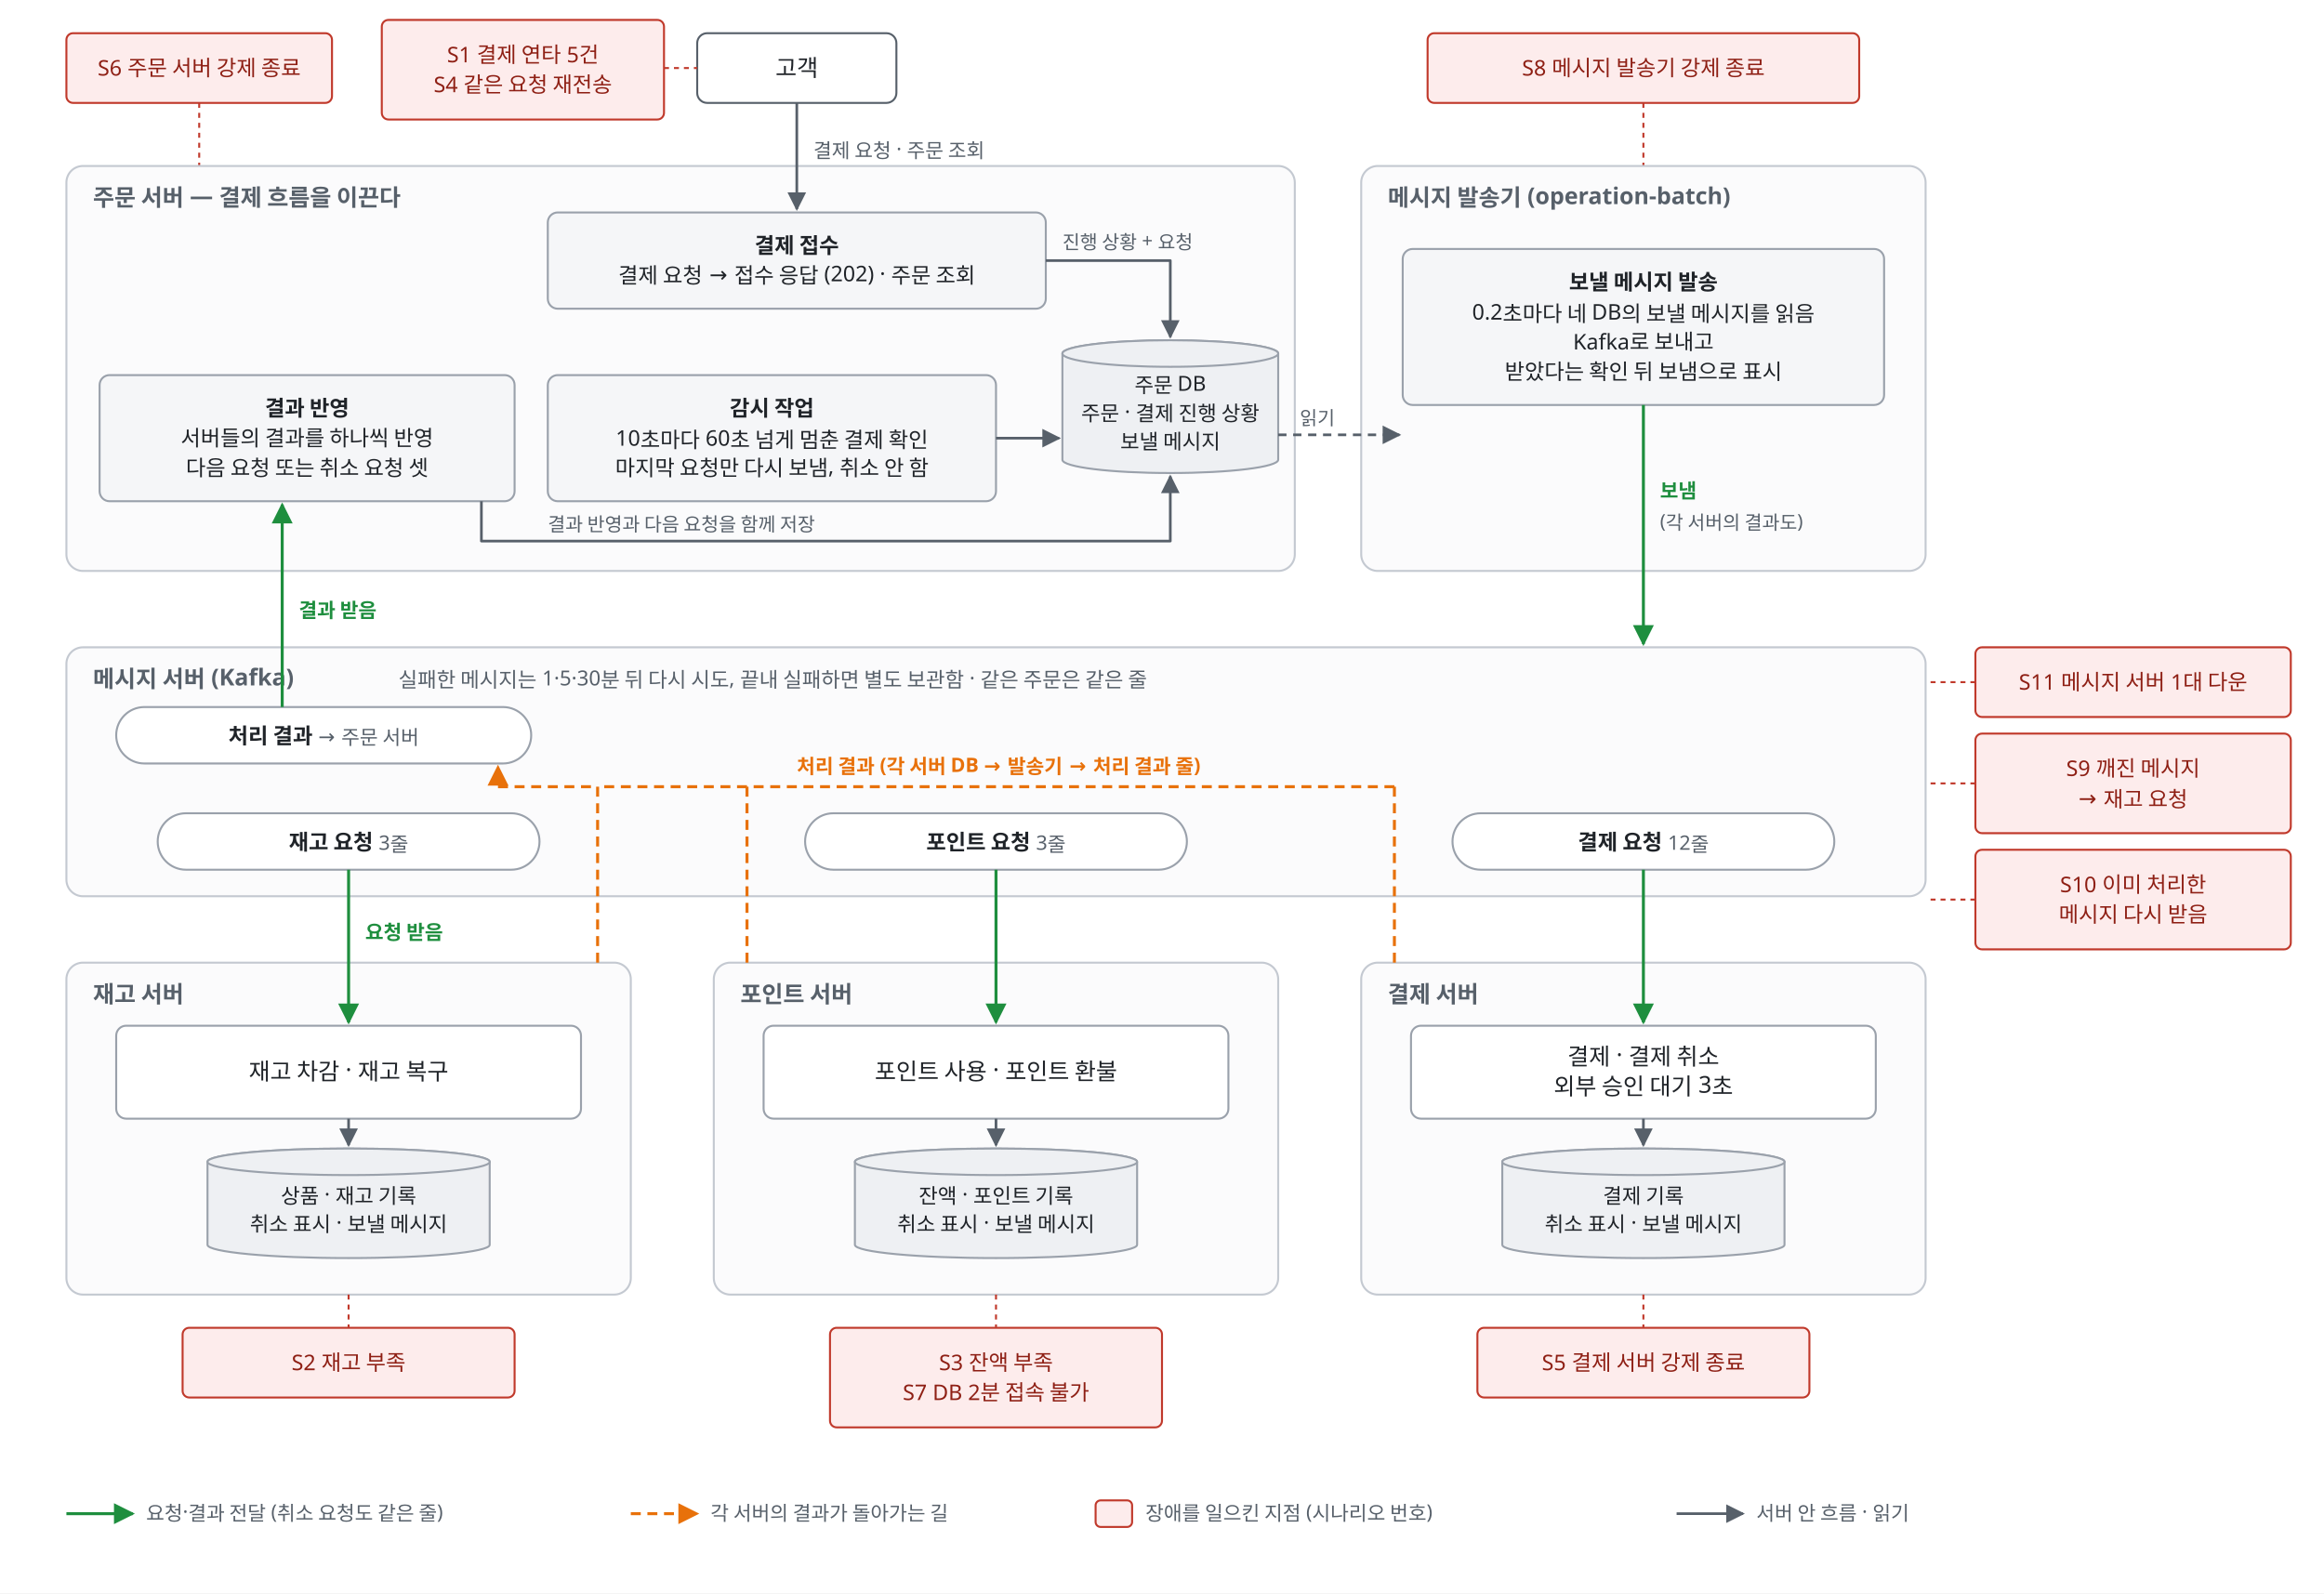
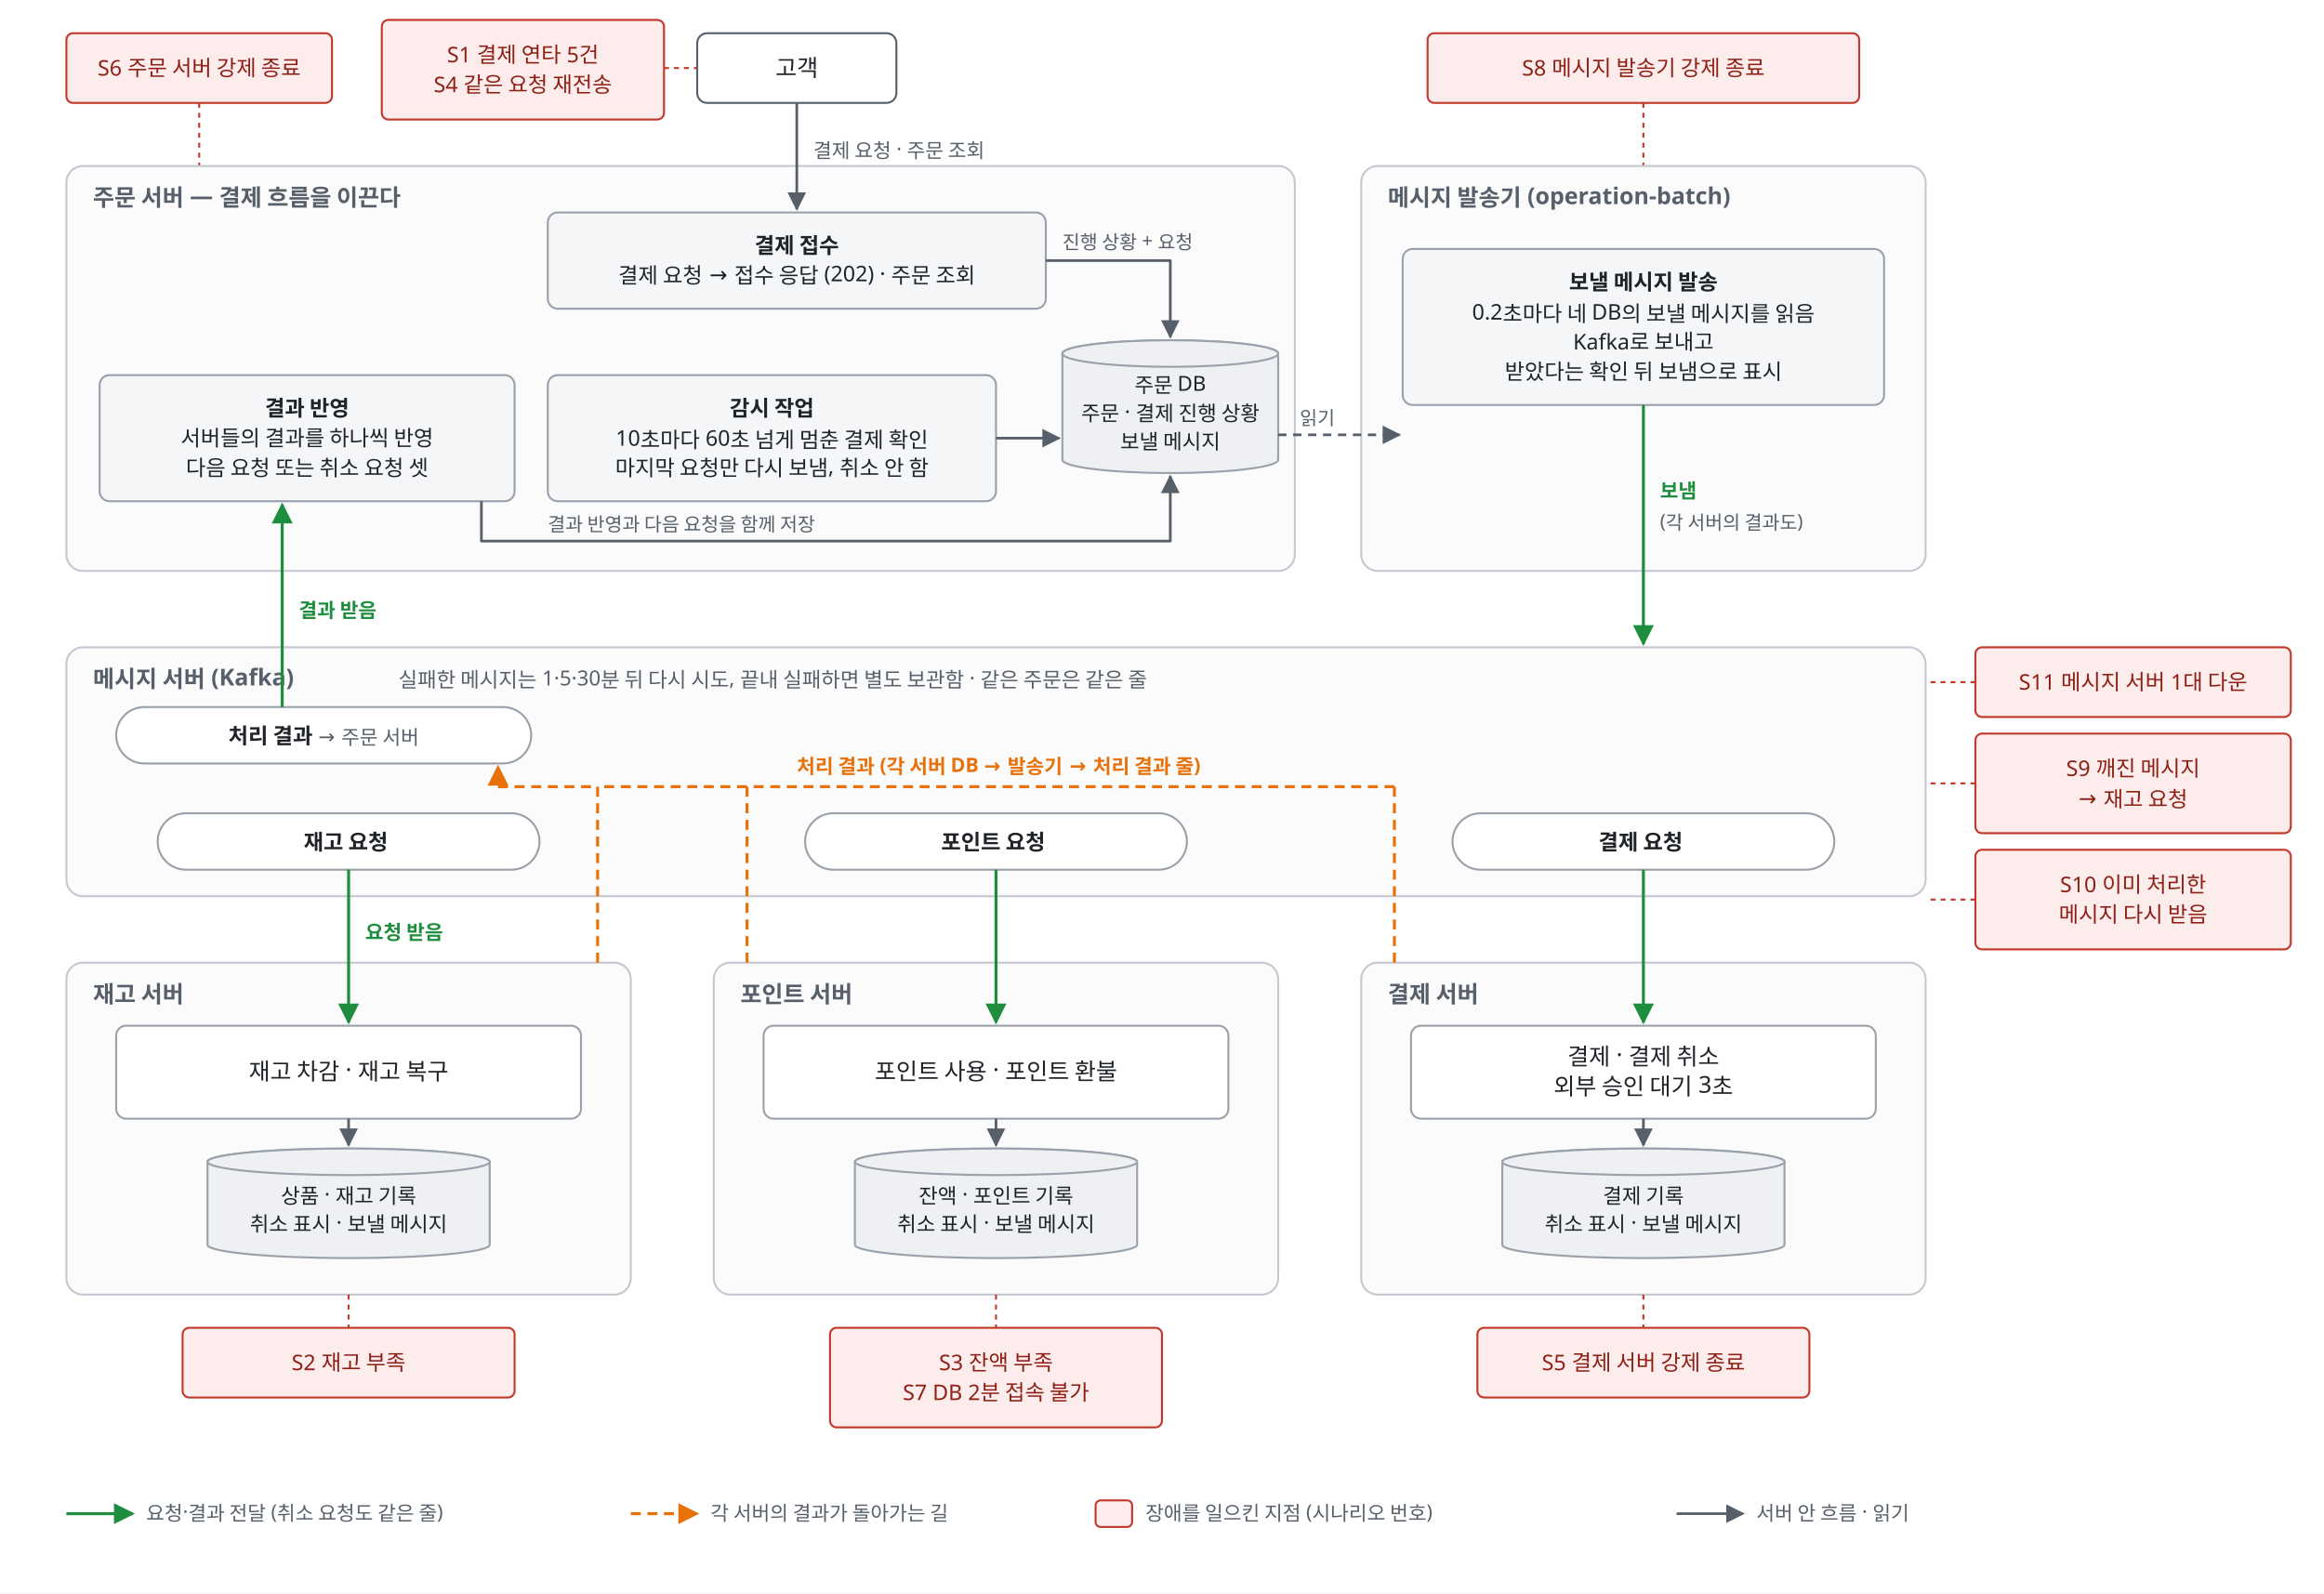
<svg xmlns="http://www.w3.org/2000/svg" viewBox="0 0 1400 960" width="1400" height="960" font-family="&quot;Apple SD Gothic Neo&quot;,&quot;Noto Sans KR&quot;,&quot;Malgun Gothic&quot;,sans-serif">
  <defs>
    <marker id="a-gray" viewBox="0 0 10 10" refX="9" refY="5" markerWidth="7" markerHeight="7" orient="auto-start-reverse">
      <path d="M0,0 L10,5 L0,10 z" fill="#57606a" />
    </marker>
    <marker id="a-g" viewBox="0 0 10 10" refX="9" refY="5" markerWidth="7" markerHeight="7" orient="auto-start-reverse">
      <path d="M0,0 L10,5 L0,10 z" fill="#1e8e3e" />
    </marker>
    <marker id="a-o" viewBox="0 0 10 10" refX="9" refY="5" markerWidth="7" markerHeight="7" orient="auto-start-reverse">
      <path d="M0,0 L10,5 L0,10 z" fill="#e8710a" />
    </marker>
  </defs>
  <rect width="1400" height="960" fill="#ffffff" />
  <rect x="420" y="20" width="120" height="42" rx="6" fill="#ffffff" stroke="#57606a" stroke-width="1.2" />
  <text x="480" y="45.9" text-anchor="middle" font-size="14" font-weight="400" fill="#1f2328">고객</text>
  <rect x="230" y="12" width="170" height="60" rx="4" fill="#fdecec" stroke="#c0392b" stroke-width="1.2" />
  <text x="315.0" y="37.55" text-anchor="middle" font-size="13" font-weight="400" fill="#8e1f14">S1 결제 연타 5건</text>
  <text x="315.0" y="55.55" text-anchor="middle" font-size="13" font-weight="400" fill="#8e1f14">S4 같은 요청 재전송</text>
  <path d="M400,41 L420,41" fill="none" stroke="#c0392b" stroke-width="1.2" stroke-linejoin="round" stroke-dasharray="3 3" />
  <rect x="40" y="20" width="160" height="42" rx="4" fill="#fdecec" stroke="#c0392b" stroke-width="1.2" />
  <text x="120.0" y="45.55" text-anchor="middle" font-size="13" font-weight="400" fill="#8e1f14">S6 주문 서버 강제 종료</text>
  <path d="M120,62 L120,100" fill="none" stroke="#c0392b" stroke-width="1.2" stroke-linejoin="round" stroke-dasharray="3 3" />
  <rect x="860" y="20" width="260" height="42" rx="4" fill="#fdecec" stroke="#c0392b" stroke-width="1.2" />
  <text x="990.0" y="45.55" text-anchor="middle" font-size="13" font-weight="400" fill="#8e1f14">S8 메시지 발송기 강제 종료</text>
  <path d="M990,62 L990,100" fill="none" stroke="#c0392b" stroke-width="1.2" stroke-linejoin="round" stroke-dasharray="3 3" />
  <rect x="40" y="100" width="740" height="244" rx="10" fill="#fbfbfc" stroke="#c4c9d1" stroke-width="1.2" />
  <text x="56" y="124" text-anchor="start" font-size="14" font-weight="600" fill="#57606a">주문 서버 — 결제 흐름을 이끈다</text>
  <rect x="330" y="128" width="300" height="58" rx="6" fill="#f5f6f8" stroke="#9aa1ab" stroke-width="1.2" />
  <text x="480.0" y="152.55" text-anchor="middle" font-size="13" font-weight="600" fill="#1f2328">결제 접수</text>
  <text x="480.0" y="170.55" text-anchor="middle" font-size="13" font-weight="400" fill="#1f2328">결제 요청 → 접수 응답 (202) · 주문 조회</text>
  <path d="M480,62 L480,126" fill="none" stroke="#57606a" stroke-width="1.6" stroke-linejoin="round" marker-end="url(#a-gray)" />
  <text x="490" y="95" text-anchor="start" font-size="12" font-weight="400" fill="#57606a">결제 요청 · 주문 조회</text>
  <rect x="60" y="226" width="250" height="76" rx="6" fill="#f5f6f8" stroke="#9aa1ab" stroke-width="1.2" />
  <text x="185.0" y="250.55" text-anchor="middle" font-size="13" font-weight="600" fill="#1f2328">결과 반영</text>
  <text x="185.0" y="268.55" text-anchor="middle" font-size="13" font-weight="400" fill="#1f2328">서버들의 결과를 하나씩 반영</text>
  <text x="185.0" y="286.55" text-anchor="middle" font-size="13" font-weight="400" fill="#1f2328">다음 요청 또는 취소 요청 셋</text>
  <rect x="330" y="226" width="270" height="76" rx="6" fill="#f5f6f8" stroke="#9aa1ab" stroke-width="1.2" />
  <text x="465.0" y="250.55" text-anchor="middle" font-size="13" font-weight="600" fill="#1f2328">감시 작업</text>
  <text x="465.0" y="268.55" text-anchor="middle" font-size="13" font-weight="400" fill="#1f2328">10초마다 60초 넘게 멈춘 결제 확인</text>
  <text x="465.0" y="286.55" text-anchor="middle" font-size="13" font-weight="400" fill="#1f2328">마지막 요청만 다시 보냄, 취소 안 함</text>
  <path d="M640.0,213 a65.0,8 0 0,1 130,0 v64 a65.0,8 0 0,1 -130,0 z" fill="#eef0f3" stroke="#9aa1ab" stroke-width="1.2" />
  <ellipse cx="705" cy="213" rx="65.0" ry="8" fill="#eef0f3" stroke="#9aa1ab" stroke-width="1.2" />
  <text x="705" y="236.5" text-anchor="middle" font-size="12.5" fill="#1f2328">주문 DB</text>
  <text x="705" y="253.5" text-anchor="middle" font-size="12.5" fill="#1f2328">주문 · 결제 진행 상황</text>
  <text x="705" y="270.5" text-anchor="middle" font-size="12.5" fill="#1f2328">보낼 메시지</text>
  <path d="M630,157 L705,157 L705,203" fill="none" stroke="#57606a" stroke-width="1.6" stroke-linejoin="round" marker-end="url(#a-gray)" />
  <text x="640" y="150" text-anchor="start" font-size="11.5" font-weight="400" fill="#57606a">진행 상황 + 요청</text>
  <path d="M600,264 L638,264" fill="none" stroke="#57606a" stroke-width="1.6" stroke-linejoin="round" marker-end="url(#a-gray)" />
  <path d="M290,302 L290,326 L705,326 L705,287" fill="none" stroke="#57606a" stroke-width="1.6" stroke-linejoin="round" marker-end="url(#a-gray)" />
  <text x="330" y="320" text-anchor="start" font-size="11.5" font-weight="400" fill="#57606a">결과 반영과 다음 요청을 함께 저장</text>
  <rect x="820" y="100" width="340" height="244" rx="10" fill="#fbfbfc" stroke="#c4c9d1" stroke-width="1.2" />
  <text x="836" y="124" text-anchor="start" font-size="14" font-weight="600" fill="#57606a">메시지 발송기 (operation-batch)</text>
  <rect x="845" y="150" width="290" height="94" rx="6" fill="#f5f6f8" stroke="#9aa1ab" stroke-width="1.2" />
  <text x="990.0" y="174.55" text-anchor="middle" font-size="13" font-weight="600" fill="#1f2328">보낼 메시지 발송</text>
  <text x="990.0" y="192.55" text-anchor="middle" font-size="13" font-weight="400" fill="#1f2328">0.2초마다 네 DB의 보낼 메시지를 읽음</text>
  <text x="990.0" y="210.55" text-anchor="middle" font-size="13" font-weight="400" fill="#1f2328">Kafka로 보내고</text>
  <text x="990.0" y="228.55" text-anchor="middle" font-size="13" font-weight="400" fill="#1f2328">받았다는 확인 뒤 보냄으로 표시</text>
  <path d="M770,262 L843,262" fill="none" stroke="#57606a" stroke-width="1.6" stroke-linejoin="round" stroke-dasharray="5 4" marker-end="url(#a-gray)" />
  <text x="783" y="256" text-anchor="start" font-size="11.5" font-weight="400" fill="#57606a">읽기</text>
  <path d="M990,244 L990,388" fill="none" stroke="#1e8e3e" stroke-width="1.8" stroke-linejoin="round" marker-end="url(#a-g)" />
  <text x="1000" y="300" text-anchor="start" font-size="12" font-weight="600" fill="#1e8e3e">보냄</text>
  <text x="1000" y="318" text-anchor="start" font-size="11.5" font-weight="400" fill="#57606a">(각 서버의 결과도)</text>
  <rect x="40" y="390" width="1120" height="150" rx="10" fill="#fbfbfc" stroke="#c4c9d1" stroke-width="1.2" />
  <text x="56" y="414" text-anchor="start" font-size="14" font-weight="600" fill="#57606a">메시지 서버 (Kafka)</text>
  <text x="240" y="414" text-anchor="start" font-size="12.5" font-weight="400" fill="#57606a">실패한 메시지는 1·5·30분 뒤 다시 시도, 끝내 실패하면 별도 보관함 · 같은 주문은 같은 줄</text>
  <rect x="70" y="426" width="250" height="34" rx="17" fill="#ffffff" stroke="#9aa1ab" stroke-width="1.2" />
  <text x="195.0" y="448" text-anchor="middle" font-size="13" font-weight="400" fill="#1f2328">
    <tspan font-weight="600">처리 결과</tspan>
    <tspan fill="#57606a" font-size="12">→ 주문 서버</tspan>
  </text>
  <rect x="95" y="490" width="230" height="34" rx="17" fill="#ffffff" stroke="#9aa1ab" stroke-width="1.2" />
  <text x="210.0" y="512" text-anchor="middle" font-size="13" font-weight="400" fill="#1f2328">
    <tspan font-weight="600">재고 요청</tspan>
-     <tspan fill="#57606a" font-size="12">3줄</tspan>
+     <tspan fill="#57606a" font-size="12" />
  </text>
  <rect x="485" y="490" width="230" height="34" rx="17" fill="#ffffff" stroke="#9aa1ab" stroke-width="1.2" />
  <text x="600.0" y="512" text-anchor="middle" font-size="13" font-weight="400" fill="#1f2328">
    <tspan font-weight="600">포인트 요청</tspan>
-     <tspan fill="#57606a" font-size="12">3줄</tspan>
+     <tspan fill="#57606a" font-size="12" />
  </text>
  <rect x="875" y="490" width="230" height="34" rx="17" fill="#ffffff" stroke="#9aa1ab" stroke-width="1.2" />
  <text x="990.0" y="512" text-anchor="middle" font-size="13" font-weight="400" fill="#1f2328">
    <tspan font-weight="600">결제 요청</tspan>
-     <tspan fill="#57606a" font-size="12">12줄</tspan>
+     <tspan fill="#57606a" font-size="12" />
  </text>
  <rect x="1190" y="390" width="190" height="42" rx="4" fill="#fdecec" stroke="#c0392b" stroke-width="1.2" />
  <text x="1285.0" y="415.55" text-anchor="middle" font-size="13" font-weight="400" fill="#8e1f14">S11 메시지 서버 1대 다운</text>
  <path d="M1190,411 L1160,411" fill="none" stroke="#c0392b" stroke-width="1.2" stroke-linejoin="round" stroke-dasharray="3 3" />
  <rect x="1190" y="442" width="190" height="60" rx="4" fill="#fdecec" stroke="#c0392b" stroke-width="1.2" />
  <text x="1285.0" y="467.55" text-anchor="middle" font-size="13" font-weight="400" fill="#8e1f14">S9 깨진 메시지</text>
  <text x="1285.0" y="485.55" text-anchor="middle" font-size="13" font-weight="400" fill="#8e1f14">→ 재고 요청</text>
  <path d="M1190,472 L1160,472" fill="none" stroke="#c0392b" stroke-width="1.2" stroke-linejoin="round" stroke-dasharray="3 3" />
  <rect x="1190" y="512" width="190" height="60" rx="4" fill="#fdecec" stroke="#c0392b" stroke-width="1.2" />
  <text x="1285.0" y="537.55" text-anchor="middle" font-size="13" font-weight="400" fill="#8e1f14">S10 이미 처리한</text>
  <text x="1285.0" y="555.55" text-anchor="middle" font-size="13" font-weight="400" fill="#8e1f14">메시지 다시 받음</text>
  <path d="M1190,542 L1160,542" fill="none" stroke="#c0392b" stroke-width="1.2" stroke-linejoin="round" stroke-dasharray="3 3" />
  <path d="M170,426 L170,304" fill="none" stroke="#1e8e3e" stroke-width="1.8" stroke-linejoin="round" marker-end="url(#a-g)" />
  <text x="180" y="372" text-anchor="start" font-size="12" font-weight="600" fill="#1e8e3e">결과 받음</text>
  <rect x="40" y="580" width="340" height="200" rx="10" fill="#fbfbfc" stroke="#c4c9d1" stroke-width="1.2" />
  <text x="56" y="604" text-anchor="start" font-size="14" font-weight="600" fill="#57606a">재고 서버</text>
  <rect x="70" y="618" width="280" height="56" rx="6" fill="#ffffff" stroke="#9aa1ab" stroke-width="1.2" />
  <text x="210.0" y="650.55" text-anchor="middle" font-size="14" font-weight="400" fill="#1f2328">재고 차감 · 재고 복구</text>
  <path d="M125.0,700 a85.0,8 0 0,1 170,0 v50 a85.0,8 0 0,1 -170,0 z" fill="#eef0f3" stroke="#9aa1ab" stroke-width="1.2" />
  <ellipse cx="210" cy="700" rx="85.0" ry="8" fill="#eef0f3" stroke="#9aa1ab" stroke-width="1.2" />
  <text x="210" y="725.0" text-anchor="middle" font-size="12.5" fill="#1f2328">상품 · 재고 기록</text>
  <text x="210" y="742.0" text-anchor="middle" font-size="12.5" fill="#1f2328">취소 표시 · 보낼 메시지</text>
  <path d="M210,674 L210,690" fill="none" stroke="#57606a" stroke-width="1.6" stroke-linejoin="round" marker-end="url(#a-gray)" />
  <path d="M210,524 L210,616" fill="none" stroke="#1e8e3e" stroke-width="1.8" stroke-linejoin="round" marker-end="url(#a-g)" />
  <rect x="110" y="800" width="200" height="42" rx="4" fill="#fdecec" stroke="#c0392b" stroke-width="1.2" />
  <text x="210.0" y="825.55" text-anchor="middle" font-size="13" font-weight="400" fill="#8e1f14">S2 재고 부족</text>
  <path d="M210,780 L210,800" fill="none" stroke="#c0392b" stroke-width="1.2" stroke-linejoin="round" stroke-dasharray="3 3" />
  <rect x="430" y="580" width="340" height="200" rx="10" fill="#fbfbfc" stroke="#c4c9d1" stroke-width="1.2" />
  <text x="446" y="604" text-anchor="start" font-size="14" font-weight="600" fill="#57606a">포인트 서버</text>
  <rect x="460" y="618" width="280" height="56" rx="6" fill="#ffffff" stroke="#9aa1ab" stroke-width="1.2" />
  <text x="600.0" y="650.55" text-anchor="middle" font-size="14" font-weight="400" fill="#1f2328">포인트 사용 · 포인트 환불</text>
  <path d="M515.0,700 a85.0,8 0 0,1 170,0 v50 a85.0,8 0 0,1 -170,0 z" fill="#eef0f3" stroke="#9aa1ab" stroke-width="1.2" />
  <ellipse cx="600" cy="700" rx="85.0" ry="8" fill="#eef0f3" stroke="#9aa1ab" stroke-width="1.2" />
  <text x="600" y="725.0" text-anchor="middle" font-size="12.5" fill="#1f2328">잔액 · 포인트 기록</text>
  <text x="600" y="742.0" text-anchor="middle" font-size="12.5" fill="#1f2328">취소 표시 · 보낼 메시지</text>
  <path d="M600,674 L600,690" fill="none" stroke="#57606a" stroke-width="1.6" stroke-linejoin="round" marker-end="url(#a-gray)" />
  <path d="M600,524 L600,616" fill="none" stroke="#1e8e3e" stroke-width="1.8" stroke-linejoin="round" marker-end="url(#a-g)" />
  <rect x="500" y="800" width="200" height="60" rx="4" fill="#fdecec" stroke="#c0392b" stroke-width="1.2" />
  <text x="600.0" y="825.55" text-anchor="middle" font-size="13" font-weight="400" fill="#8e1f14">S3 잔액 부족</text>
  <text x="600.0" y="843.55" text-anchor="middle" font-size="13" font-weight="400" fill="#8e1f14">S7 DB 2분 접속 불가</text>
  <path d="M600,780 L600,800" fill="none" stroke="#c0392b" stroke-width="1.2" stroke-linejoin="round" stroke-dasharray="3 3" />
  <rect x="820" y="580" width="340" height="200" rx="10" fill="#fbfbfc" stroke="#c4c9d1" stroke-width="1.2" />
  <text x="836" y="604" text-anchor="start" font-size="14" font-weight="600" fill="#57606a">결제 서버</text>
  <rect x="850" y="618" width="280" height="56" rx="6" fill="#ffffff" stroke="#9aa1ab" stroke-width="1.2" />
  <text x="990.0" y="641.55" text-anchor="middle" font-size="14" font-weight="400" fill="#1f2328">결제 · 결제 취소</text>
  <text x="990.0" y="659.55" text-anchor="middle" font-size="14" font-weight="400" fill="#1f2328">외부 승인 대기 3초</text>
  <path d="M905.0,700 a85.0,8 0 0,1 170,0 v50 a85.0,8 0 0,1 -170,0 z" fill="#eef0f3" stroke="#9aa1ab" stroke-width="1.2" />
  <ellipse cx="990" cy="700" rx="85.0" ry="8" fill="#eef0f3" stroke="#9aa1ab" stroke-width="1.2" />
  <text x="990" y="725.0" text-anchor="middle" font-size="12.5" fill="#1f2328">결제 기록</text>
  <text x="990" y="742.0" text-anchor="middle" font-size="12.5" fill="#1f2328">취소 표시 · 보낼 메시지</text>
  <path d="M990,674 L990,690" fill="none" stroke="#57606a" stroke-width="1.6" stroke-linejoin="round" marker-end="url(#a-gray)" />
  <path d="M990,524 L990,616" fill="none" stroke="#1e8e3e" stroke-width="1.8" stroke-linejoin="round" marker-end="url(#a-g)" />
  <rect x="890" y="800" width="200" height="42" rx="4" fill="#fdecec" stroke="#c0392b" stroke-width="1.2" />
  <text x="990.0" y="825.55" text-anchor="middle" font-size="13" font-weight="400" fill="#8e1f14">S5 결제 서버 강제 종료</text>
  <path d="M990,780 L990,800" fill="none" stroke="#c0392b" stroke-width="1.2" stroke-linejoin="round" stroke-dasharray="3 3" />
  <text x="220" y="566" text-anchor="start" font-size="12" font-weight="600" fill="#1e8e3e">요청 받음</text>
  <path d="M450,580 L450,474" fill="none" stroke="#e8710a" stroke-width="1.8" stroke-linejoin="round" stroke-dasharray="6 4" />
  <path d="M840,580 L840,474" fill="none" stroke="#e8710a" stroke-width="1.8" stroke-linejoin="round" stroke-dasharray="6 4" />
  <path d="M840,474 L360,474" fill="none" stroke="#e8710a" stroke-width="1.8" stroke-linejoin="round" stroke-dasharray="6 4" />
  <path d="M360,580 L360,474 L300,474 L300,462" fill="none" stroke="#e8710a" stroke-width="1.8" stroke-linejoin="round" stroke-dasharray="6 4" marker-end="url(#a-o)" />
  <text x="480" y="466" text-anchor="start" font-size="12" font-weight="600" fill="#e8710a">처리 결과 (각 서버 DB → 발송기 → 처리 결과 줄)</text>
  <path d="M40,912 L80,912" fill="none" stroke="#1e8e3e" stroke-width="1.8" stroke-linejoin="round" marker-end="url(#a-g)" />
  <text x="88" y="916" text-anchor="start" font-size="12" font-weight="400" fill="#57606a">요청·결과 전달 (취소 요청도 같은 줄)</text>
  <path d="M380,912 L420,912" fill="none" stroke="#e8710a" stroke-width="1.8" stroke-linejoin="round" stroke-dasharray="6 4" marker-end="url(#a-o)" />
  <text x="428" y="916" text-anchor="start" font-size="12" font-weight="400" fill="#57606a">각 서버의 결과가 돌아가는 길</text>
  <rect x="660" y="904" width="22" height="16" rx="3" fill="#fdecec" stroke="#c0392b" stroke-width="1.2" />
  <text x="690" y="916" text-anchor="start" font-size="12" font-weight="400" fill="#57606a">장애를 일으킨 지점 (시나리오 번호)</text>
  <path d="M1010,912 L1050,912" fill="none" stroke="#57606a" stroke-width="1.6" stroke-linejoin="round" marker-end="url(#a-gray)" />
  <text x="1058" y="916" text-anchor="start" font-size="12" font-weight="400" fill="#57606a">서버 안 흐름 · 읽기</text>
</svg>
